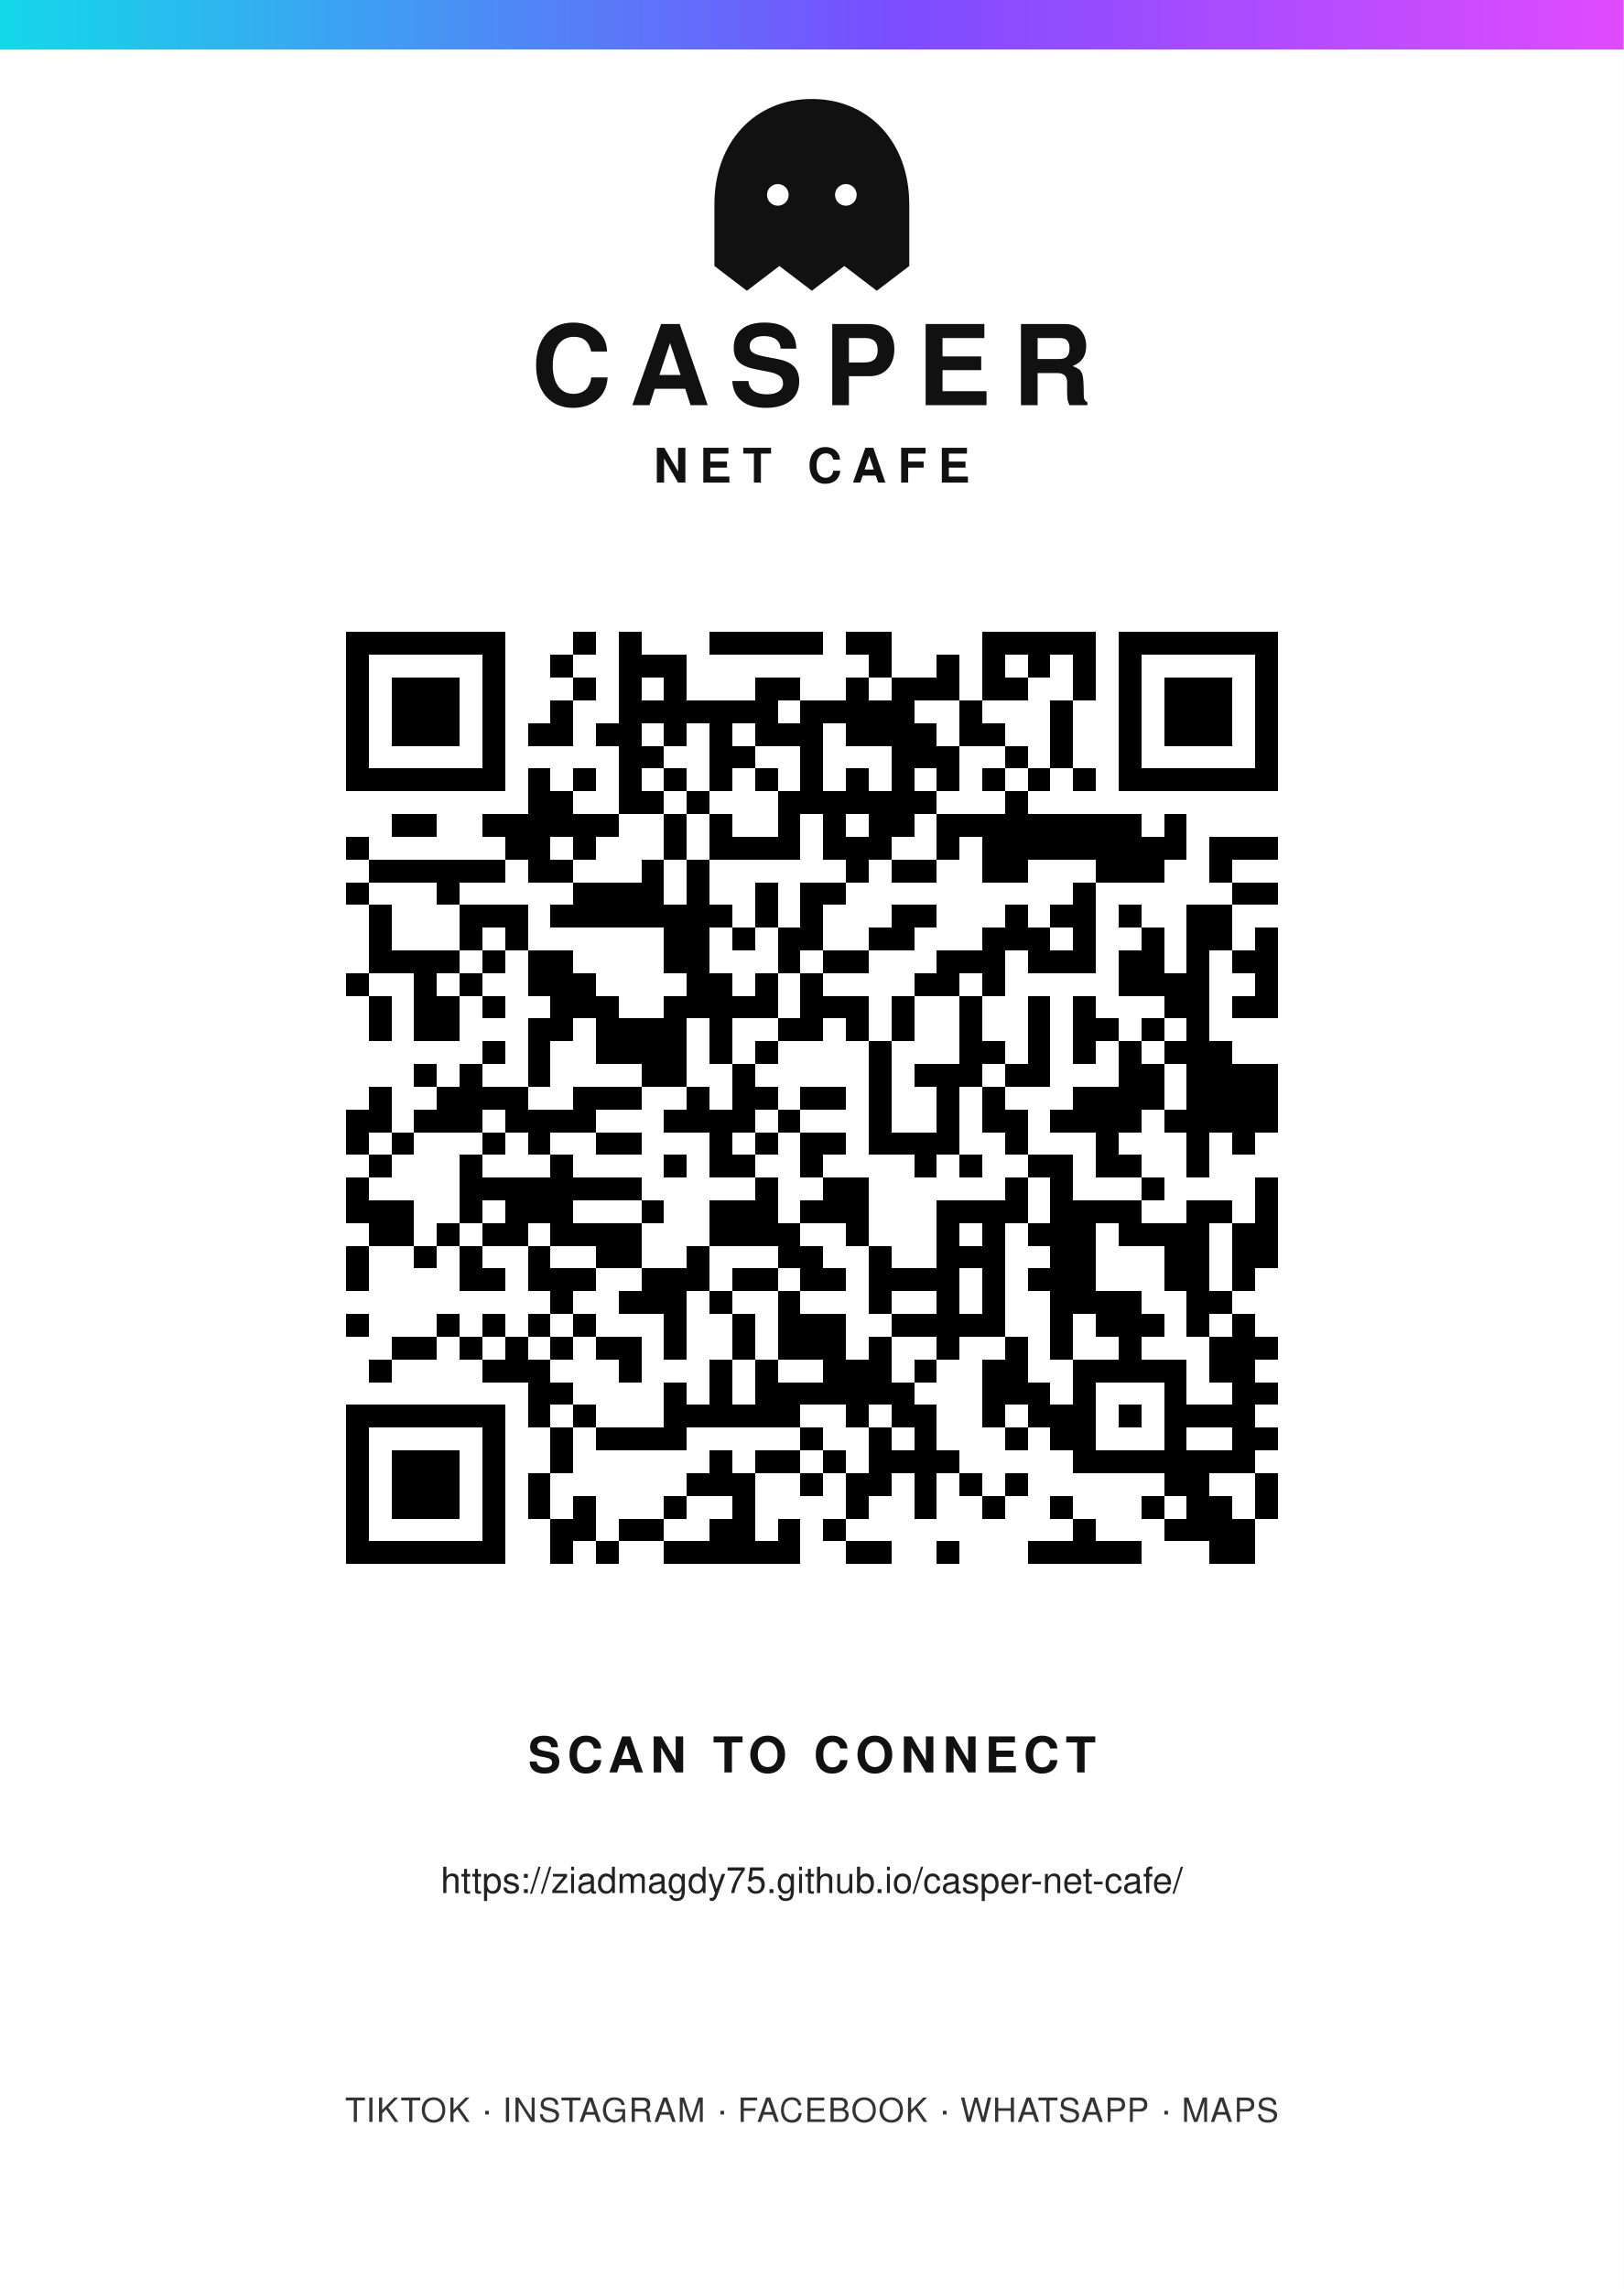
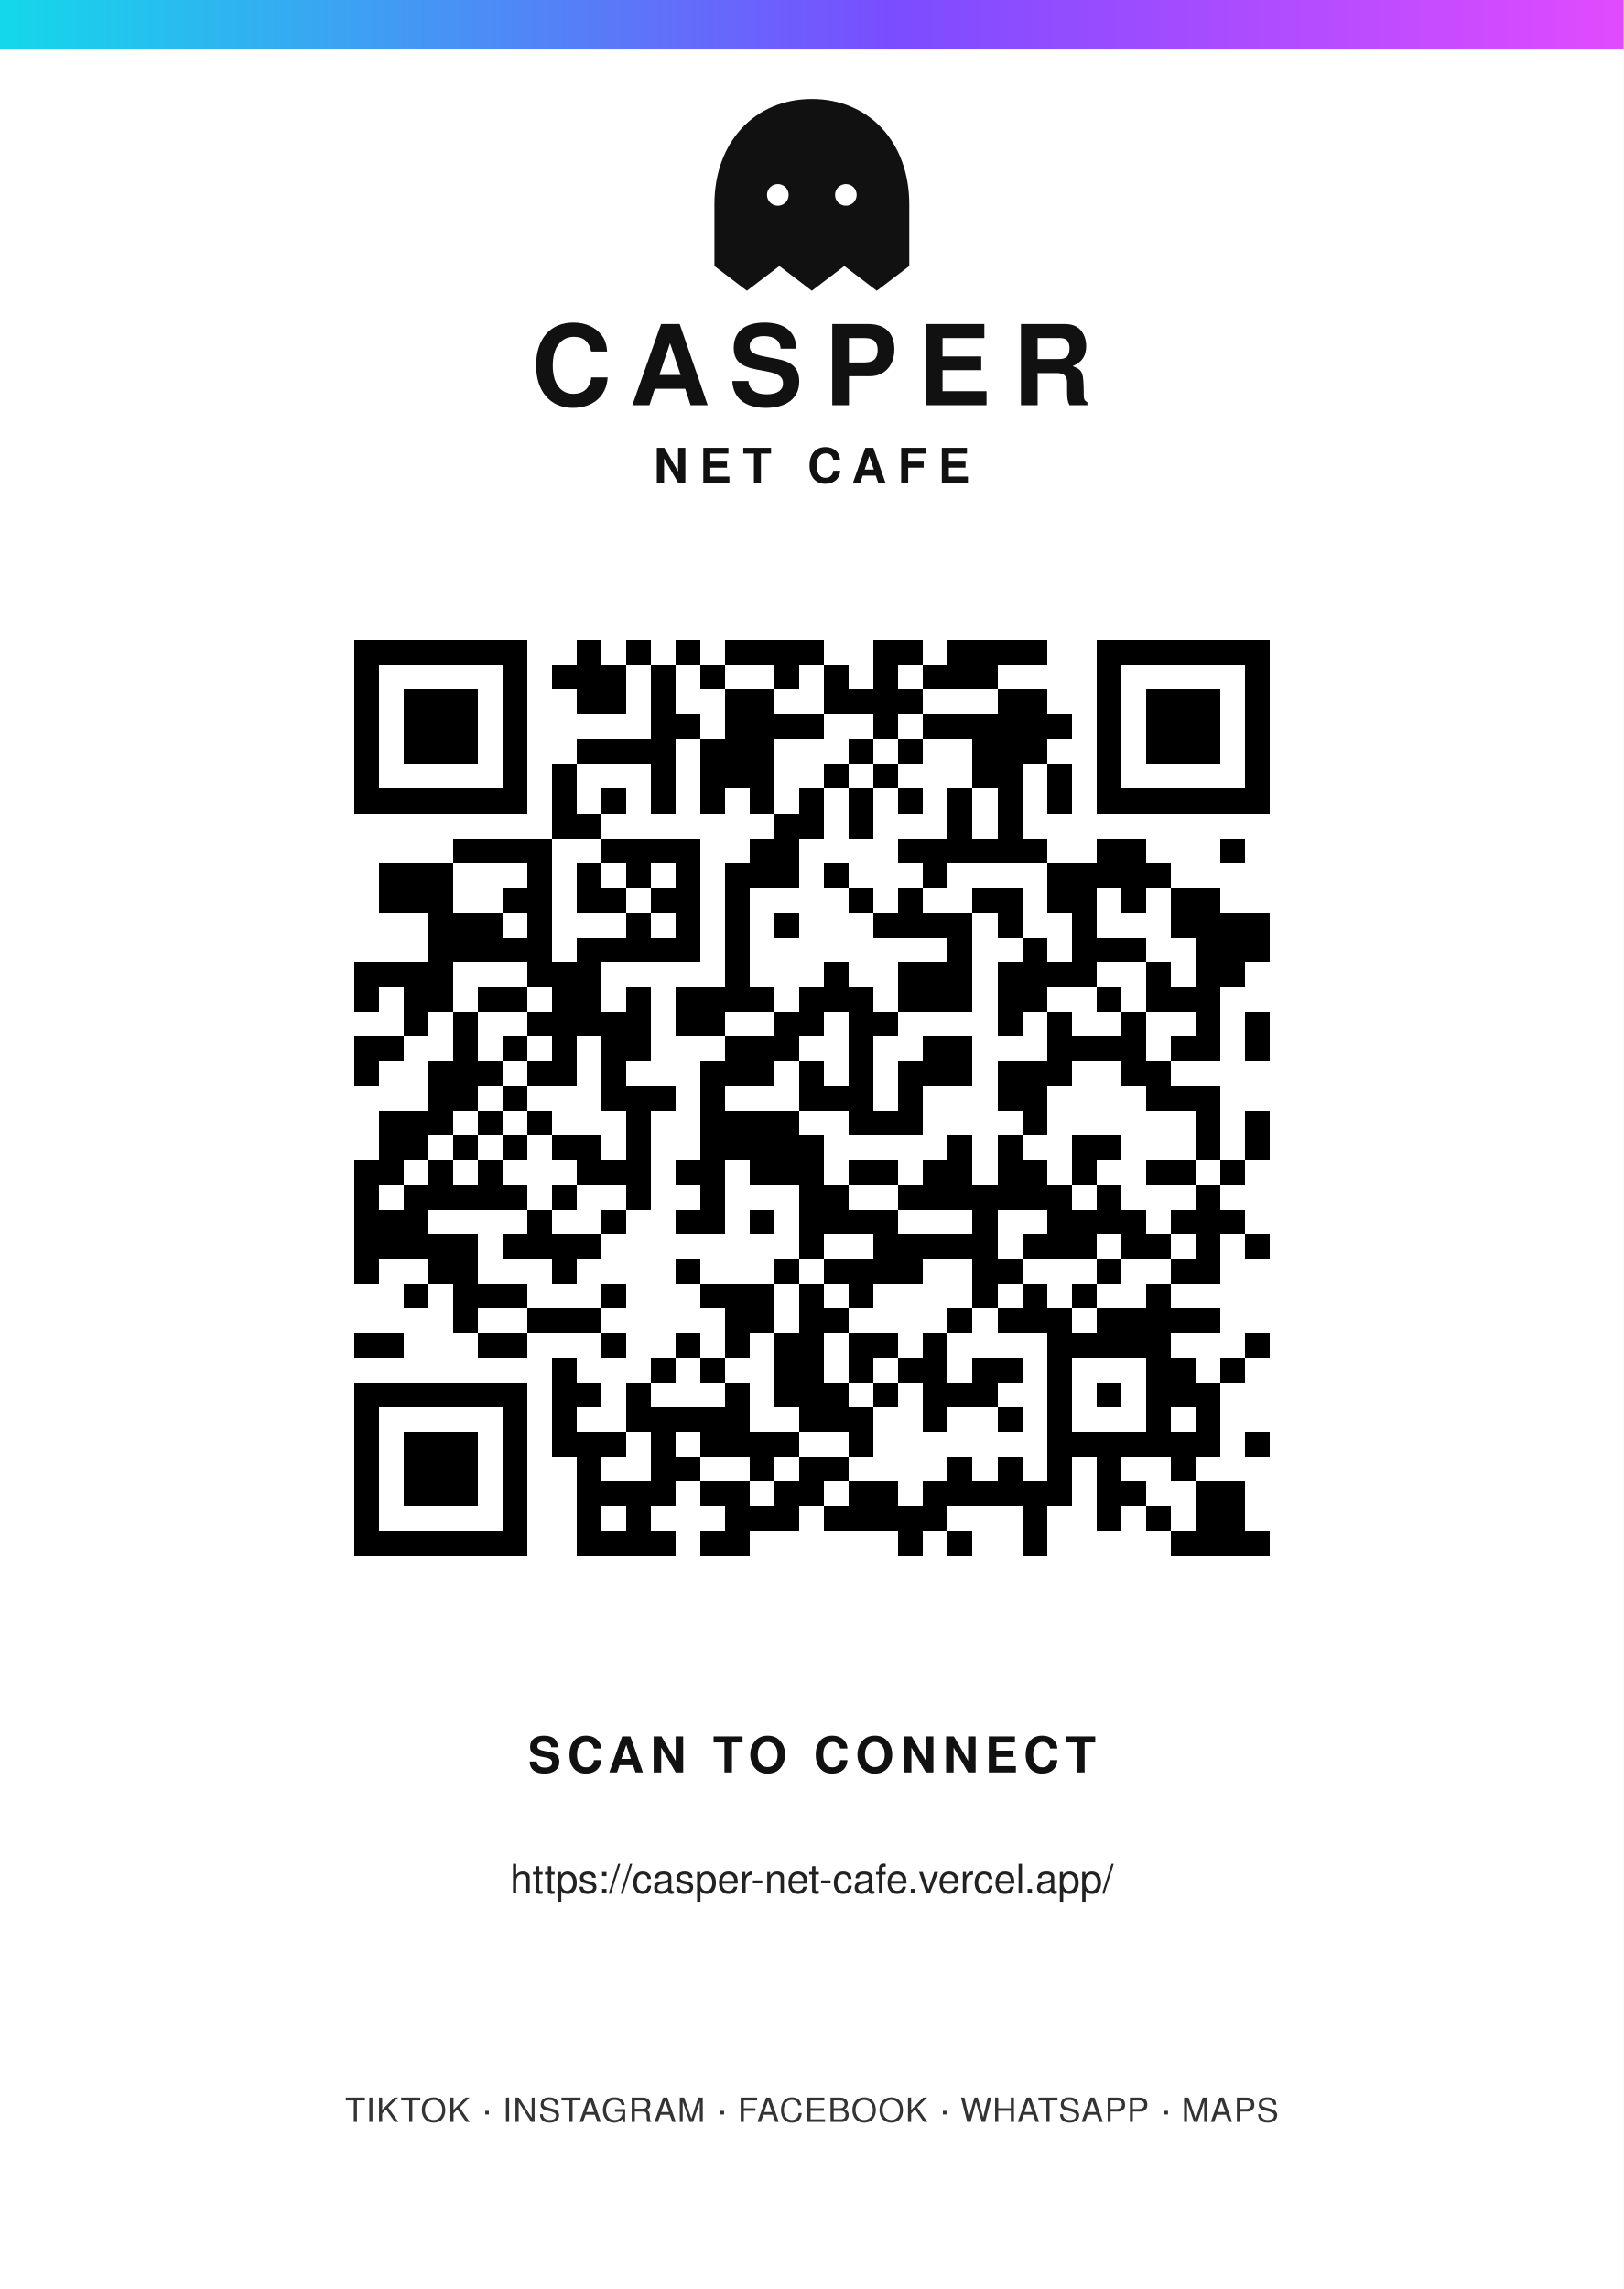
<svg xmlns="http://www.w3.org/2000/svg" width="105mm" height="148mm" viewBox="0 0 105 148" role="img">
  <rect width="105" height="148" fill="#ffffff" />
  <defs>
    <linearGradient id="bar" x1="0" y1="0" x2="1" y2="0">
      <stop stop-color="#14d8ea" />
      <stop offset="0.55" stop-color="#7a4dff" />
      <stop offset="1" stop-color="#e14bff" />
    </linearGradient>
  </defs>
  <rect width="105" height="3.2" fill="url(#bar)" />
  <path fill="#111111" d="M46.2 13.2C46.2 9.2 48.8 6.4 52.5 6.4s6.3 2.8 6.3 6.8V17.2l-2.1 1.6-2.1-1.6-2.1 1.6-2.1-1.6-2.1 1.6-2.1-1.6V13.2z" />
  <circle cx="50.3" cy="12.6" r="0.7" fill="#ffffff" />
  <circle cx="54.7" cy="12.6" r="0.7" fill="#ffffff" />
  <text x="52.5" y="26.2" text-anchor="middle" font-family="Segoe UI, Helvetica, Arial, sans-serif" font-size="7.2" font-weight="700" letter-spacing="1.35" fill="#111111">CASPER</text>
  <text x="52.5" y="31.2" text-anchor="middle" font-family="Segoe UI, Helvetica, Arial, sans-serif" font-size="3.1" font-weight="700" letter-spacing="0.72" fill="#111111">NET CAFE</text>
-   <svg x="16.5" y="35" width="72" height="72" viewBox="0 0 49 49" shape-rendering="crispEdges">
-     <rect width="49" height="49" fill="#ffffff" />
+   <svg x="16.5" y="35" width="72" height="72" viewBox="0 0 45 45" shape-rendering="crispEdges">
+     <rect width="45" height="45" fill="#ffffff" />
    <g fill="#000000">
      <rect x="4" y="4" width="7" height="1" />
-       <rect x="14" y="4" width="1" height="1" />
-       <rect x="16" y="4" width="1" height="1" />
-       <rect x="20" y="4" width="5" height="1" />
-       <rect x="26" y="4" width="2" height="1" />
-       <rect x="32" y="4" width="5" height="1" />
-       <rect x="38" y="4" width="7" height="1" />
+       <rect x="13" y="4" width="1" height="1" />
+       <rect x="15" y="4" width="1" height="1" />
+       <rect x="17" y="4" width="1" height="1" />
+       <rect x="19" y="4" width="4" height="1" />
+       <rect x="25" y="4" width="2" height="1" />
+       <rect x="28" y="4" width="4" height="1" />
+       <rect x="34" y="4" width="7" height="1" />
      <rect x="4" y="5" width="1" height="1" />
      <rect x="10" y="5" width="1" height="1" />
-       <rect x="13" y="5" width="1" height="1" />
-       <rect x="16" y="5" width="3" height="1" />
-       <rect x="27" y="5" width="1" height="1" />
-       <rect x="30" y="5" width="1" height="1" />
-       <rect x="32" y="5" width="1" height="1" />
+       <rect x="12" y="5" width="3" height="1" />
+       <rect x="16" y="5" width="1" height="1" />
+       <rect x="18" y="5" width="1" height="1" />
+       <rect x="21" y="5" width="1" height="1" />
+       <rect x="23" y="5" width="1" height="1" />
+       <rect x="25" y="5" width="1" height="1" />
+       <rect x="27" y="5" width="3" height="1" />
      <rect x="34" y="5" width="1" height="1" />
-       <rect x="36" y="5" width="1" height="1" />
-       <rect x="38" y="5" width="1" height="1" />
-       <rect x="44" y="5" width="1" height="1" />
+       <rect x="40" y="5" width="1" height="1" />
      <rect x="4" y="6" width="1" height="1" />
      <rect x="6" y="6" width="3" height="1" />
      <rect x="10" y="6" width="1" height="1" />
-       <rect x="14" y="6" width="1" height="1" />
+       <rect x="13" y="6" width="2" height="1" />
      <rect x="16" y="6" width="1" height="1" />
-       <rect x="18" y="6" width="1" height="1" />
-       <rect x="22" y="6" width="2" height="1" />
-       <rect x="26" y="6" width="1" height="1" />
-       <rect x="28" y="6" width="3" height="1" />
-       <rect x="32" y="6" width="2" height="1" />
-       <rect x="36" y="6" width="1" height="1" />
-       <rect x="38" y="6" width="1" height="1" />
-       <rect x="40" y="6" width="3" height="1" />
-       <rect x="44" y="6" width="1" height="1" />
+       <rect x="19" y="6" width="2" height="1" />
+       <rect x="23" y="6" width="4" height="1" />
+       <rect x="30" y="6" width="2" height="1" />
+       <rect x="34" y="6" width="1" height="1" />
+       <rect x="36" y="6" width="3" height="1" />
+       <rect x="40" y="6" width="1" height="1" />
      <rect x="4" y="7" width="1" height="1" />
      <rect x="6" y="7" width="3" height="1" />
      <rect x="10" y="7" width="1" height="1" />
-       <rect x="13" y="7" width="1" height="1" />
-       <rect x="16" y="7" width="7" height="1" />
-       <rect x="24" y="7" width="5" height="1" />
-       <rect x="31" y="7" width="1" height="1" />
-       <rect x="35" y="7" width="1" height="1" />
-       <rect x="38" y="7" width="1" height="1" />
-       <rect x="40" y="7" width="3" height="1" />
-       <rect x="44" y="7" width="1" height="1" />
+       <rect x="16" y="7" width="2" height="1" />
+       <rect x="19" y="7" width="4" height="1" />
+       <rect x="25" y="7" width="1" height="1" />
+       <rect x="27" y="7" width="6" height="1" />
+       <rect x="34" y="7" width="1" height="1" />
+       <rect x="36" y="7" width="3" height="1" />
+       <rect x="40" y="7" width="1" height="1" />
      <rect x="4" y="8" width="1" height="1" />
      <rect x="6" y="8" width="3" height="1" />
      <rect x="10" y="8" width="1" height="1" />
-       <rect x="12" y="8" width="2" height="1" />
-       <rect x="15" y="8" width="2" height="1" />
-       <rect x="18" y="8" width="1" height="1" />
-       <rect x="20" y="8" width="1" height="1" />
-       <rect x="22" y="8" width="3" height="1" />
-       <rect x="26" y="8" width="4" height="1" />
-       <rect x="31" y="8" width="2" height="1" />
-       <rect x="35" y="8" width="1" height="1" />
-       <rect x="38" y="8" width="1" height="1" />
-       <rect x="40" y="8" width="3" height="1" />
-       <rect x="44" y="8" width="1" height="1" />
+       <rect x="13" y="8" width="4" height="1" />
+       <rect x="18" y="8" width="3" height="1" />
+       <rect x="24" y="8" width="1" height="1" />
+       <rect x="26" y="8" width="1" height="1" />
+       <rect x="29" y="8" width="3" height="1" />
+       <rect x="34" y="8" width="1" height="1" />
+       <rect x="36" y="8" width="3" height="1" />
+       <rect x="40" y="8" width="1" height="1" />
      <rect x="4" y="9" width="1" height="1" />
      <rect x="10" y="9" width="1" height="1" />
-       <rect x="16" y="9" width="2" height="1" />
-       <rect x="20" y="9" width="2" height="1" />
-       <rect x="24" y="9" width="1" height="1" />
-       <rect x="28" y="9" width="3" height="1" />
-       <rect x="33" y="9" width="1" height="1" />
-       <rect x="35" y="9" width="1" height="1" />
-       <rect x="38" y="9" width="1" height="1" />
-       <rect x="44" y="9" width="1" height="1" />
+       <rect x="12" y="9" width="1" height="1" />
+       <rect x="16" y="9" width="1" height="1" />
+       <rect x="18" y="9" width="3" height="1" />
+       <rect x="23" y="9" width="1" height="1" />
+       <rect x="25" y="9" width="1" height="1" />
+       <rect x="29" y="9" width="2" height="1" />
+       <rect x="32" y="9" width="1" height="1" />
+       <rect x="34" y="9" width="1" height="1" />
+       <rect x="40" y="9" width="1" height="1" />
      <rect x="4" y="10" width="7" height="1" />
      <rect x="12" y="10" width="1" height="1" />
      <rect x="14" y="10" width="1" height="1" />
      <rect x="16" y="10" width="1" height="1" />
      <rect x="18" y="10" width="1" height="1" />
      <rect x="20" y="10" width="1" height="1" />
      <rect x="22" y="10" width="1" height="1" />
      <rect x="24" y="10" width="1" height="1" />
      <rect x="26" y="10" width="1" height="1" />
      <rect x="28" y="10" width="1" height="1" />
      <rect x="30" y="10" width="1" height="1" />
      <rect x="32" y="10" width="1" height="1" />
-       <rect x="34" y="10" width="1" height="1" />
-       <rect x="36" y="10" width="1" height="1" />
-       <rect x="38" y="10" width="7" height="1" />
+       <rect x="34" y="10" width="7" height="1" />
      <rect x="12" y="11" width="2" height="1" />
-       <rect x="16" y="11" width="2" height="1" />
-       <rect x="19" y="11" width="1" height="1" />
-       <rect x="23" y="11" width="7" height="1" />
-       <rect x="33" y="11" width="1" height="1" />
-       <rect x="6" y="12" width="2" height="1" />
-       <rect x="10" y="12" width="6" height="1" />
-       <rect x="18" y="12" width="1" height="1" />
-       <rect x="20" y="12" width="1" height="1" />
-       <rect x="23" y="12" width="1" height="1" />
-       <rect x="25" y="12" width="1" height="1" />
-       <rect x="27" y="12" width="2" height="1" />
-       <rect x="30" y="12" width="9" height="1" />
-       <rect x="40" y="12" width="1" height="1" />
-       <rect x="4" y="13" width="1" height="1" />
-       <rect x="11" y="13" width="2" height="1" />
-       <rect x="14" y="13" width="1" height="1" />
-       <rect x="18" y="13" width="1" height="1" />
-       <rect x="20" y="13" width="4" height="1" />
-       <rect x="25" y="13" width="3" height="1" />
-       <rect x="30" y="13" width="1" height="1" />
-       <rect x="32" y="13" width="9" height="1" />
-       <rect x="42" y="13" width="3" height="1" />
-       <rect x="5" y="14" width="6" height="1" />
-       <rect x="12" y="14" width="2" height="1" />
-       <rect x="17" y="14" width="1" height="1" />
+       <rect x="21" y="11" width="2" height="1" />
+       <rect x="24" y="11" width="1" height="1" />
+       <rect x="28" y="11" width="1" height="1" />
+       <rect x="30" y="11" width="1" height="1" />
+       <rect x="8" y="12" width="4" height="1" />
+       <rect x="14" y="12" width="4" height="1" />
+       <rect x="20" y="12" width="2" height="1" />
+       <rect x="26" y="12" width="6" height="1" />
+       <rect x="34" y="12" width="2" height="1" />
+       <rect x="39" y="12" width="1" height="1" />
+       <rect x="5" y="13" width="3" height="1" />
+       <rect x="11" y="13" width="1" height="1" />
+       <rect x="13" y="13" width="1" height="1" />
+       <rect x="15" y="13" width="1" height="1" />
+       <rect x="17" y="13" width="1" height="1" />
+       <rect x="19" y="13" width="3" height="1" />
+       <rect x="23" y="13" width="1" height="1" />
+       <rect x="27" y="13" width="1" height="1" />
+       <rect x="32" y="13" width="5" height="1" />
+       <rect x="5" y="14" width="3" height="1" />
+       <rect x="10" y="14" width="2" height="1" />
+       <rect x="13" y="14" width="2" height="1" />
+       <rect x="16" y="14" width="2" height="1" />
      <rect x="19" y="14" width="1" height="1" />
+       <rect x="24" y="14" width="1" height="1" />
      <rect x="26" y="14" width="1" height="1" />
-       <rect x="28" y="14" width="2" height="1" />
+       <rect x="29" y="14" width="2" height="1" />
      <rect x="32" y="14" width="2" height="1" />
-       <rect x="37" y="14" width="3" height="1" />
-       <rect x="42" y="14" width="1" height="1" />
-       <rect x="4" y="15" width="1" height="1" />
-       <rect x="8" y="15" width="1" height="1" />
-       <rect x="14" y="15" width="4" height="1" />
+       <rect x="35" y="14" width="1" height="1" />
+       <rect x="37" y="14" width="2" height="1" />
+       <rect x="7" y="15" width="3" height="1" />
+       <rect x="11" y="15" width="1" height="1" />
+       <rect x="15" y="15" width="1" height="1" />
+       <rect x="17" y="15" width="1" height="1" />
      <rect x="19" y="15" width="1" height="1" />
-       <rect x="22" y="15" width="1" height="1" />
-       <rect x="24" y="15" width="2" height="1" />
-       <rect x="36" y="15" width="1" height="1" />
-       <rect x="43" y="15" width="2" height="1" />
-       <rect x="5" y="16" width="1" height="1" />
-       <rect x="9" y="16" width="3" height="1" />
-       <rect x="13" y="16" width="8" height="1" />
-       <rect x="22" y="16" width="1" height="1" />
-       <rect x="24" y="16" width="1" height="1" />
-       <rect x="28" y="16" width="2" height="1" />
-       <rect x="33" y="16" width="1" height="1" />
-       <rect x="35" y="16" width="2" height="1" />
-       <rect x="38" y="16" width="1" height="1" />
-       <rect x="41" y="16" width="2" height="1" />
-       <rect x="5" y="17" width="1" height="1" />
-       <rect x="9" y="17" width="1" height="1" />
-       <rect x="11" y="17" width="1" height="1" />
-       <rect x="18" y="17" width="2" height="1" />
-       <rect x="21" y="17" width="1" height="1" />
-       <rect x="23" y="17" width="2" height="1" />
-       <rect x="27" y="17" width="2" height="1" />
-       <rect x="32" y="17" width="3" height="1" />
+       <rect x="21" y="15" width="1" height="1" />
+       <rect x="25" y="15" width="4" height="1" />
+       <rect x="30" y="15" width="1" height="1" />
+       <rect x="33" y="15" width="1" height="1" />
+       <rect x="37" y="15" width="4" height="1" />
+       <rect x="7" y="16" width="5" height="1" />
+       <rect x="13" y="16" width="5" height="1" />
+       <rect x="19" y="16" width="1" height="1" />
+       <rect x="28" y="16" width="1" height="1" />
+       <rect x="31" y="16" width="1" height="1" />
+       <rect x="33" y="16" width="3" height="1" />
+       <rect x="38" y="16" width="3" height="1" />
+       <rect x="4" y="17" width="4" height="1" />
+       <rect x="11" y="17" width="3" height="1" />
+       <rect x="19" y="17" width="1" height="1" />
+       <rect x="23" y="17" width="1" height="1" />
+       <rect x="26" y="17" width="3" height="1" />
+       <rect x="30" y="17" width="4" height="1" />
      <rect x="36" y="17" width="1" height="1" />
-       <rect x="39" y="17" width="1" height="1" />
-       <rect x="41" y="17" width="2" height="1" />
-       <rect x="44" y="17" width="1" height="1" />
-       <rect x="5" y="18" width="4" height="1" />
-       <rect x="10" y="18" width="1" height="1" />
+       <rect x="38" y="17" width="2" height="1" />
+       <rect x="4" y="18" width="1" height="1" />
+       <rect x="6" y="18" width="2" height="1" />
+       <rect x="9" y="18" width="2" height="1" />
      <rect x="12" y="18" width="2" height="1" />
-       <rect x="18" y="18" width="2" height="1" />
-       <rect x="23" y="18" width="1" height="1" />
-       <rect x="25" y="18" width="2" height="1" />
-       <rect x="30" y="18" width="3" height="1" />
-       <rect x="34" y="18" width="3" height="1" />
-       <rect x="38" y="18" width="2" height="1" />
-       <rect x="41" y="18" width="1" height="1" />
-       <rect x="43" y="18" width="2" height="1" />
-       <rect x="4" y="19" width="1" height="1" />
-       <rect x="7" y="19" width="1" height="1" />
-       <rect x="9" y="19" width="1" height="1" />
-       <rect x="12" y="19" width="3" height="1" />
-       <rect x="19" y="19" width="2" height="1" />
-       <rect x="22" y="19" width="1" height="1" />
-       <rect x="24" y="19" width="1" height="1" />
-       <rect x="29" y="19" width="2" height="1" />
+       <rect x="15" y="18" width="1" height="1" />
+       <rect x="17" y="18" width="4" height="1" />
+       <rect x="22" y="18" width="3" height="1" />
+       <rect x="26" y="18" width="3" height="1" />
+       <rect x="30" y="18" width="2" height="1" />
+       <rect x="34" y="18" width="1" height="1" />
+       <rect x="36" y="18" width="3" height="1" />
+       <rect x="6" y="19" width="1" height="1" />
+       <rect x="8" y="19" width="1" height="1" />
+       <rect x="11" y="19" width="5" height="1" />
+       <rect x="17" y="19" width="2" height="1" />
+       <rect x="21" y="19" width="2" height="1" />
+       <rect x="24" y="19" width="2" height="1" />
+       <rect x="30" y="19" width="1" height="1" />
      <rect x="32" y="19" width="1" height="1" />
-       <rect x="38" y="19" width="4" height="1" />
-       <rect x="44" y="19" width="1" height="1" />
-       <rect x="5" y="20" width="1" height="1" />
-       <rect x="7" y="20" width="2" height="1" />
+       <rect x="35" y="19" width="1" height="1" />
+       <rect x="38" y="19" width="1" height="1" />
+       <rect x="40" y="19" width="1" height="1" />
+       <rect x="4" y="20" width="2" height="1" />
+       <rect x="8" y="20" width="1" height="1" />
      <rect x="10" y="20" width="1" height="1" />
-       <rect x="13" y="20" width="3" height="1" />
-       <rect x="18" y="20" width="5" height="1" />
-       <rect x="24" y="20" width="3" height="1" />
-       <rect x="28" y="20" width="1" height="1" />
-       <rect x="31" y="20" width="1" height="1" />
-       <rect x="34" y="20" width="1" height="1" />
-       <rect x="36" y="20" width="1" height="1" />
-       <rect x="40" y="20" width="2" height="1" />
-       <rect x="43" y="20" width="2" height="1" />
-       <rect x="5" y="21" width="1" height="1" />
-       <rect x="7" y="21" width="2" height="1" />
-       <rect x="12" y="21" width="2" height="1" />
-       <rect x="15" y="21" width="4" height="1" />
-       <rect x="20" y="21" width="1" height="1" />
-       <rect x="23" y="21" width="2" height="1" />
-       <rect x="26" y="21" width="1" height="1" />
-       <rect x="28" y="21" width="1" height="1" />
-       <rect x="31" y="21" width="1" height="1" />
-       <rect x="34" y="21" width="1" height="1" />
-       <rect x="36" y="21" width="2" height="1" />
-       <rect x="39" y="21" width="1" height="1" />
-       <rect x="41" y="21" width="1" height="1" />
+       <rect x="12" y="20" width="1" height="1" />
+       <rect x="14" y="20" width="2" height="1" />
+       <rect x="19" y="20" width="3" height="1" />
+       <rect x="24" y="20" width="1" height="1" />
+       <rect x="27" y="20" width="2" height="1" />
+       <rect x="32" y="20" width="4" height="1" />
+       <rect x="37" y="20" width="2" height="1" />
+       <rect x="40" y="20" width="1" height="1" />
+       <rect x="4" y="21" width="1" height="1" />
+       <rect x="7" y="21" width="3" height="1" />
+       <rect x="11" y="21" width="2" height="1" />
+       <rect x="14" y="21" width="1" height="1" />
+       <rect x="18" y="21" width="3" height="1" />
+       <rect x="22" y="21" width="1" height="1" />
+       <rect x="24" y="21" width="1" height="1" />
+       <rect x="26" y="21" width="3" height="1" />
+       <rect x="30" y="21" width="3" height="1" />
+       <rect x="35" y="21" width="2" height="1" />
+       <rect x="7" y="22" width="2" height="1" />
      <rect x="10" y="22" width="1" height="1" />
-       <rect x="12" y="22" width="1" height="1" />
-       <rect x="15" y="22" width="4" height="1" />
-       <rect x="20" y="22" width="1" height="1" />
-       <rect x="22" y="22" width="1" height="1" />
-       <rect x="27" y="22" width="1" height="1" />
-       <rect x="31" y="22" width="2" height="1" />
-       <rect x="34" y="22" width="1" height="1" />
-       <rect x="36" y="22" width="1" height="1" />
-       <rect x="38" y="22" width="1" height="1" />
-       <rect x="40" y="22" width="3" height="1" />
-       <rect x="7" y="23" width="1" height="1" />
+       <rect x="14" y="22" width="3" height="1" />
+       <rect x="18" y="22" width="1" height="1" />
+       <rect x="22" y="22" width="3" height="1" />
+       <rect x="26" y="22" width="1" height="1" />
+       <rect x="30" y="22" width="2" height="1" />
+       <rect x="36" y="22" width="3" height="1" />
+       <rect x="5" y="23" width="3" height="1" />
      <rect x="9" y="23" width="1" height="1" />
-       <rect x="12" y="23" width="1" height="1" />
-       <rect x="17" y="23" width="2" height="1" />
-       <rect x="21" y="23" width="1" height="1" />
-       <rect x="27" y="23" width="1" height="1" />
-       <rect x="29" y="23" width="3" height="1" />
-       <rect x="33" y="23" width="2" height="1" />
-       <rect x="38" y="23" width="2" height="1" />
-       <rect x="41" y="23" width="4" height="1" />
-       <rect x="5" y="24" width="1" height="1" />
-       <rect x="8" y="24" width="4" height="1" />
-       <rect x="14" y="24" width="3" height="1" />
-       <rect x="19" y="24" width="1" height="1" />
-       <rect x="21" y="24" width="2" height="1" />
-       <rect x="24" y="24" width="2" height="1" />
-       <rect x="27" y="24" width="1" height="1" />
+       <rect x="11" y="23" width="1" height="1" />
+       <rect x="15" y="23" width="1" height="1" />
+       <rect x="18" y="23" width="4" height="1" />
+       <rect x="24" y="23" width="3" height="1" />
+       <rect x="31" y="23" width="1" height="1" />
+       <rect x="38" y="23" width="1" height="1" />
+       <rect x="40" y="23" width="1" height="1" />
+       <rect x="5" y="24" width="2" height="1" />
+       <rect x="8" y="24" width="1" height="1" />
+       <rect x="10" y="24" width="1" height="1" />
+       <rect x="12" y="24" width="2" height="1" />
+       <rect x="15" y="24" width="1" height="1" />
+       <rect x="18" y="24" width="5" height="1" />
+       <rect x="28" y="24" width="1" height="1" />
      <rect x="30" y="24" width="1" height="1" />
-       <rect x="32" y="24" width="1" height="1" />
-       <rect x="36" y="24" width="4" height="1" />
-       <rect x="41" y="24" width="4" height="1" />
+       <rect x="33" y="24" width="2" height="1" />
+       <rect x="38" y="24" width="1" height="1" />
+       <rect x="40" y="24" width="1" height="1" />
      <rect x="4" y="25" width="2" height="1" />
-       <rect x="7" y="25" width="3" height="1" />
-       <rect x="11" y="25" width="4" height="1" />
-       <rect x="18" y="25" width="4" height="1" />
-       <rect x="23" y="25" width="1" height="1" />
-       <rect x="27" y="25" width="1" height="1" />
-       <rect x="30" y="25" width="1" height="1" />
-       <rect x="32" y="25" width="2" height="1" />
-       <rect x="35" y="25" width="4" height="1" />
-       <rect x="40" y="25" width="5" height="1" />
+       <rect x="7" y="25" width="1" height="1" />
+       <rect x="9" y="25" width="1" height="1" />
+       <rect x="13" y="25" width="3" height="1" />
+       <rect x="17" y="25" width="2" height="1" />
+       <rect x="20" y="25" width="3" height="1" />
+       <rect x="24" y="25" width="2" height="1" />
+       <rect x="27" y="25" width="2" height="1" />
+       <rect x="30" y="25" width="2" height="1" />
+       <rect x="33" y="25" width="1" height="1" />
+       <rect x="36" y="25" width="2" height="1" />
+       <rect x="39" y="25" width="1" height="1" />
      <rect x="4" y="26" width="1" height="1" />
-       <rect x="6" y="26" width="1" height="1" />
-       <rect x="10" y="26" width="1" height="1" />
+       <rect x="6" y="26" width="5" height="1" />
      <rect x="12" y="26" width="1" height="1" />
-       <rect x="15" y="26" width="2" height="1" />
-       <rect x="20" y="26" width="1" height="1" />
-       <rect x="22" y="26" width="1" height="1" />
-       <rect x="24" y="26" width="2" height="1" />
-       <rect x="27" y="26" width="4" height="1" />
-       <rect x="33" y="26" width="1" height="1" />
-       <rect x="37" y="26" width="1" height="1" />
-       <rect x="41" y="26" width="1" height="1" />
-       <rect x="43" y="26" width="1" height="1" />
-       <rect x="5" y="27" width="1" height="1" />
-       <rect x="9" y="27" width="1" height="1" />
-       <rect x="13" y="27" width="1" height="1" />
-       <rect x="18" y="27" width="1" height="1" />
-       <rect x="20" y="27" width="2" height="1" />
-       <rect x="24" y="27" width="1" height="1" />
+       <rect x="15" y="26" width="1" height="1" />
+       <rect x="18" y="26" width="1" height="1" />
+       <rect x="22" y="26" width="2" height="1" />
+       <rect x="26" y="26" width="7" height="1" />
+       <rect x="34" y="26" width="1" height="1" />
+       <rect x="38" y="26" width="1" height="1" />
+       <rect x="4" y="27" width="3" height="1" />
+       <rect x="11" y="27" width="1" height="1" />
+       <rect x="14" y="27" width="1" height="1" />
+       <rect x="17" y="27" width="2" height="1" />
+       <rect x="20" y="27" width="1" height="1" />
+       <rect x="22" y="27" width="4" height="1" />
      <rect x="29" y="27" width="1" height="1" />
-       <rect x="31" y="27" width="1" height="1" />
-       <rect x="34" y="27" width="2" height="1" />
-       <rect x="37" y="27" width="2" height="1" />
-       <rect x="41" y="27" width="1" height="1" />
-       <rect x="4" y="28" width="1" height="1" />
-       <rect x="9" y="28" width="8" height="1" />
+       <rect x="32" y="27" width="4" height="1" />
+       <rect x="37" y="27" width="3" height="1" />
+       <rect x="4" y="28" width="5" height="1" />
+       <rect x="10" y="28" width="4" height="1" />
      <rect x="22" y="28" width="1" height="1" />
-       <rect x="25" y="28" width="2" height="1" />
-       <rect x="33" y="28" width="1" height="1" />
-       <rect x="35" y="28" width="1" height="1" />
-       <rect x="39" y="28" width="1" height="1" />
-       <rect x="44" y="28" width="1" height="1" />
-       <rect x="4" y="29" width="3" height="1" />
-       <rect x="9" y="29" width="1" height="1" />
-       <rect x="11" y="29" width="3" height="1" />
+       <rect x="25" y="28" width="5" height="1" />
+       <rect x="31" y="28" width="3" height="1" />
+       <rect x="35" y="28" width="2" height="1" />
+       <rect x="38" y="28" width="1" height="1" />
+       <rect x="40" y="28" width="1" height="1" />
+       <rect x="4" y="29" width="1" height="1" />
+       <rect x="7" y="29" width="2" height="1" />
+       <rect x="12" y="29" width="1" height="1" />
      <rect x="17" y="29" width="1" height="1" />
-       <rect x="20" y="29" width="3" height="1" />
-       <rect x="24" y="29" width="3" height="1" />
-       <rect x="30" y="29" width="4" height="1" />
-       <rect x="35" y="29" width="4" height="1" />
-       <rect x="41" y="29" width="2" height="1" />
-       <rect x="44" y="29" width="1" height="1" />
-       <rect x="5" y="30" width="2" height="1" />
-       <rect x="8" y="30" width="1" height="1" />
-       <rect x="10" y="30" width="2" height="1" />
-       <rect x="13" y="30" width="4" height="1" />
-       <rect x="20" y="30" width="4" height="1" />
-       <rect x="26" y="30" width="1" height="1" />
-       <rect x="30" y="30" width="1" height="1" />
-       <rect x="32" y="30" width="1" height="1" />
-       <rect x="34" y="30" width="3" height="1" />
-       <rect x="38" y="30" width="4" height="1" />
-       <rect x="43" y="30" width="2" height="1" />
-       <rect x="4" y="31" width="1" height="1" />
-       <rect x="7" y="31" width="1" height="1" />
-       <rect x="9" y="31" width="1" height="1" />
-       <rect x="12" y="31" width="1" height="1" />
-       <rect x="15" y="31" width="2" height="1" />
-       <rect x="19" y="31" width="1" height="1" />
-       <rect x="23" y="31" width="2" height="1" />
-       <rect x="27" y="31" width="1" height="1" />
+       <rect x="21" y="29" width="1" height="1" />
+       <rect x="23" y="29" width="4" height="1" />
+       <rect x="29" y="29" width="2" height="1" />
+       <rect x="34" y="29" width="1" height="1" />
+       <rect x="37" y="29" width="2" height="1" />
+       <rect x="6" y="30" width="1" height="1" />
+       <rect x="8" y="30" width="3" height="1" />
+       <rect x="14" y="30" width="1" height="1" />
+       <rect x="18" y="30" width="3" height="1" />
+       <rect x="22" y="30" width="1" height="1" />
+       <rect x="24" y="30" width="1" height="1" />
+       <rect x="29" y="30" width="1" height="1" />
+       <rect x="31" y="30" width="1" height="1" />
+       <rect x="33" y="30" width="1" height="1" />
+       <rect x="36" y="30" width="1" height="1" />
+       <rect x="8" y="31" width="1" height="1" />
+       <rect x="11" y="31" width="3" height="1" />
+       <rect x="19" y="31" width="2" height="1" />
+       <rect x="22" y="31" width="2" height="1" />
+       <rect x="28" y="31" width="1" height="1" />
      <rect x="30" y="31" width="3" height="1" />
-       <rect x="35" y="31" width="2" height="1" />
-       <rect x="40" y="31" width="2" height="1" />
-       <rect x="43" y="31" width="2" height="1" />
-       <rect x="4" y="32" width="1" height="1" />
+       <rect x="34" y="31" width="5" height="1" />
+       <rect x="4" y="32" width="2" height="1" />
      <rect x="9" y="32" width="2" height="1" />
-       <rect x="12" y="32" width="3" height="1" />
-       <rect x="17" y="32" width="3" height="1" />
+       <rect x="14" y="32" width="1" height="1" />
+       <rect x="17" y="32" width="1" height="1" />
+       <rect x="19" y="32" width="1" height="1" />
      <rect x="21" y="32" width="2" height="1" />
      <rect x="24" y="32" width="2" height="1" />
-       <rect x="27" y="32" width="4" height="1" />
-       <rect x="32" y="32" width="1" height="1" />
-       <rect x="34" y="32" width="3" height="1" />
-       <rect x="40" y="32" width="2" height="1" />
-       <rect x="43" y="32" width="1" height="1" />
-       <rect x="13" y="33" width="1" height="1" />
-       <rect x="16" y="33" width="3" height="1" />
-       <rect x="20" y="33" width="1" height="1" />
-       <rect x="23" y="33" width="1" height="1" />
-       <rect x="27" y="33" width="1" height="1" />
-       <rect x="30" y="33" width="1" height="1" />
+       <rect x="27" y="32" width="1" height="1" />
+       <rect x="32" y="32" width="5" height="1" />
+       <rect x="40" y="32" width="1" height="1" />
+       <rect x="12" y="33" width="1" height="1" />
+       <rect x="16" y="33" width="1" height="1" />
+       <rect x="18" y="33" width="1" height="1" />
+       <rect x="21" y="33" width="2" height="1" />
+       <rect x="24" y="33" width="1" height="1" />
+       <rect x="26" y="33" width="2" height="1" />
+       <rect x="29" y="33" width="2" height="1" />
      <rect x="32" y="33" width="1" height="1" />
-       <rect x="35" y="33" width="4" height="1" />
-       <rect x="41" y="33" width="2" height="1" />
-       <rect x="4" y="34" width="1" height="1" />
-       <rect x="8" y="34" width="1" height="1" />
-       <rect x="10" y="34" width="1" height="1" />
-       <rect x="12" y="34" width="1" height="1" />
-       <rect x="14" y="34" width="1" height="1" />
-       <rect x="18" y="34" width="1" height="1" />
-       <rect x="21" y="34" width="1" height="1" />
-       <rect x="23" y="34" width="3" height="1" />
-       <rect x="28" y="34" width="5" height="1" />
-       <rect x="35" y="34" width="1" height="1" />
-       <rect x="37" y="34" width="3" height="1" />
-       <rect x="41" y="34" width="1" height="1" />
-       <rect x="43" y="34" width="1" height="1" />
-       <rect x="6" y="35" width="2" height="1" />
-       <rect x="9" y="35" width="1" height="1" />
-       <rect x="11" y="35" width="1" height="1" />
-       <rect x="13" y="35" width="1" height="1" />
-       <rect x="15" y="35" width="2" height="1" />
-       <rect x="18" y="35" width="1" height="1" />
-       <rect x="21" y="35" width="1" height="1" />
-       <rect x="23" y="35" width="3" height="1" />
+       <rect x="36" y="33" width="2" height="1" />
+       <rect x="39" y="33" width="1" height="1" />
+       <rect x="4" y="34" width="7" height="1" />
+       <rect x="12" y="34" width="2" height="1" />
+       <rect x="15" y="34" width="1" height="1" />
+       <rect x="19" y="34" width="1" height="1" />
+       <rect x="21" y="34" width="3" height="1" />
+       <rect x="25" y="34" width="1" height="1" />
+       <rect x="27" y="34" width="3" height="1" />
+       <rect x="32" y="34" width="1" height="1" />
+       <rect x="34" y="34" width="1" height="1" />
+       <rect x="36" y="34" width="3" height="1" />
+       <rect x="4" y="35" width="1" height="1" />
+       <rect x="10" y="35" width="1" height="1" />
+       <rect x="12" y="35" width="1" height="1" />
+       <rect x="15" y="35" width="5" height="1" />
+       <rect x="22" y="35" width="3" height="1" />
      <rect x="27" y="35" width="1" height="1" />
      <rect x="30" y="35" width="1" height="1" />
-       <rect x="33" y="35" width="1" height="1" />
-       <rect x="35" y="35" width="1" height="1" />
+       <rect x="32" y="35" width="1" height="1" />
+       <rect x="36" y="35" width="1" height="1" />
      <rect x="38" y="35" width="1" height="1" />
-       <rect x="42" y="35" width="3" height="1" />
-       <rect x="5" y="36" width="1" height="1" />
-       <rect x="10" y="36" width="3" height="1" />
+       <rect x="4" y="36" width="1" height="1" />
+       <rect x="6" y="36" width="3" height="1" />
+       <rect x="10" y="36" width="1" height="1" />
+       <rect x="12" y="36" width="3" height="1" />
      <rect x="16" y="36" width="1" height="1" />
-       <rect x="20" y="36" width="1" height="1" />
-       <rect x="22" y="36" width="1" height="1" />
-       <rect x="25" y="36" width="3" height="1" />
-       <rect x="29" y="36" width="1" height="1" />
-       <rect x="32" y="36" width="2" height="1" />
-       <rect x="36" y="36" width="5" height="1" />
-       <rect x="42" y="36" width="2" height="1" />
-       <rect x="12" y="37" width="2" height="1" />
-       <rect x="18" y="37" width="1" height="1" />
+       <rect x="18" y="36" width="4" height="1" />
+       <rect x="24" y="36" width="1" height="1" />
+       <rect x="32" y="36" width="7" height="1" />
+       <rect x="40" y="36" width="1" height="1" />
+       <rect x="4" y="37" width="1" height="1" />
+       <rect x="6" y="37" width="3" height="1" />
+       <rect x="10" y="37" width="1" height="1" />
+       <rect x="13" y="37" width="1" height="1" />
+       <rect x="16" y="37" width="2" height="1" />
      <rect x="20" y="37" width="1" height="1" />
-       <rect x="22" y="37" width="7" height="1" />
-       <rect x="32" y="37" width="3" height="1" />
-       <rect x="36" y="37" width="1" height="1" />
-       <rect x="40" y="37" width="1" height="1" />
-       <rect x="43" y="37" width="2" height="1" />
-       <rect x="4" y="38" width="7" height="1" />
-       <rect x="12" y="38" width="1" height="1" />
-       <rect x="14" y="38" width="1" height="1" />
-       <rect x="18" y="38" width="6" height="1" />
-       <rect x="26" y="38" width="1" height="1" />
-       <rect x="28" y="38" width="2" height="1" />
-       <rect x="32" y="38" width="1" height="1" />
-       <rect x="34" y="38" width="3" height="1" />
-       <rect x="38" y="38" width="1" height="1" />
-       <rect x="40" y="38" width="4" height="1" />
+       <rect x="22" y="37" width="2" height="1" />
+       <rect x="28" y="37" width="1" height="1" />
+       <rect x="30" y="37" width="1" height="1" />
+       <rect x="32" y="37" width="1" height="1" />
+       <rect x="34" y="37" width="1" height="1" />
+       <rect x="37" y="37" width="1" height="1" />
+       <rect x="4" y="38" width="1" height="1" />
+       <rect x="6" y="38" width="3" height="1" />
+       <rect x="10" y="38" width="1" height="1" />
+       <rect x="13" y="38" width="4" height="1" />
+       <rect x="18" y="38" width="2" height="1" />
+       <rect x="21" y="38" width="2" height="1" />
+       <rect x="24" y="38" width="2" height="1" />
+       <rect x="27" y="38" width="6" height="1" />
+       <rect x="34" y="38" width="2" height="1" />
+       <rect x="38" y="38" width="2" height="1" />
      <rect x="4" y="39" width="1" height="1" />
      <rect x="10" y="39" width="1" height="1" />
      <rect x="13" y="39" width="1" height="1" />
-       <rect x="15" y="39" width="4" height="1" />
-       <rect x="24" y="39" width="1" height="1" />
-       <rect x="27" y="39" width="1" height="1" />
-       <rect x="29" y="39" width="1" height="1" />
-       <rect x="33" y="39" width="1" height="1" />
-       <rect x="35" y="39" width="2" height="1" />
-       <rect x="40" y="39" width="1" height="1" />
-       <rect x="43" y="39" width="2" height="1" />
-       <rect x="4" y="40" width="1" height="1" />
-       <rect x="6" y="40" width="3" height="1" />
-       <rect x="10" y="40" width="1" height="1" />
-       <rect x="13" y="40" width="1" height="1" />
-       <rect x="20" y="40" width="1" height="1" />
-       <rect x="22" y="40" width="2" height="1" />
-       <rect x="25" y="40" width="1" height="1" />
-       <rect x="27" y="40" width="4" height="1" />
-       <rect x="36" y="40" width="8" height="1" />
-       <rect x="4" y="41" width="1" height="1" />
-       <rect x="6" y="41" width="3" height="1" />
-       <rect x="10" y="41" width="1" height="1" />
-       <rect x="12" y="41" width="1" height="1" />
-       <rect x="19" y="41" width="3" height="1" />
-       <rect x="24" y="41" width="1" height="1" />
-       <rect x="26" y="41" width="2" height="1" />
-       <rect x="29" y="41" width="1" height="1" />
-       <rect x="31" y="41" width="1" height="1" />
-       <rect x="33" y="41" width="1" height="1" />
-       <rect x="40" y="41" width="2" height="1" />
-       <rect x="44" y="41" width="1" height="1" />
-       <rect x="4" y="42" width="1" height="1" />
-       <rect x="6" y="42" width="3" height="1" />
-       <rect x="10" y="42" width="1" height="1" />
-       <rect x="12" y="42" width="1" height="1" />
-       <rect x="14" y="42" width="1" height="1" />
-       <rect x="18" y="42" width="1" height="1" />
-       <rect x="21" y="42" width="1" height="1" />
-       <rect x="26" y="42" width="1" height="1" />
-       <rect x="29" y="42" width="1" height="1" />
-       <rect x="32" y="42" width="1" height="1" />
-       <rect x="35" y="42" width="1" height="1" />
-       <rect x="39" y="42" width="1" height="1" />
-       <rect x="41" y="42" width="2" height="1" />
-       <rect x="44" y="42" width="1" height="1" />
-       <rect x="4" y="43" width="1" height="1" />
-       <rect x="10" y="43" width="1" height="1" />
-       <rect x="13" y="43" width="2" height="1" />
-       <rect x="16" y="43" width="2" height="1" />
-       <rect x="20" y="43" width="2" height="1" />
-       <rect x="23" y="43" width="1" height="1" />
-       <rect x="25" y="43" width="1" height="1" />
-       <rect x="36" y="43" width="1" height="1" />
-       <rect x="40" y="43" width="4" height="1" />
-       <rect x="4" y="44" width="7" height="1" />
-       <rect x="13" y="44" width="1" height="1" />
-       <rect x="15" y="44" width="1" height="1" />
-       <rect x="18" y="44" width="6" height="1" />
-       <rect x="26" y="44" width="2" height="1" />
-       <rect x="30" y="44" width="1" height="1" />
-       <rect x="34" y="44" width="5" height="1" />
-       <rect x="42" y="44" width="2" height="1" />
+       <rect x="15" y="39" width="1" height="1" />
+       <rect x="19" y="39" width="3" height="1" />
+       <rect x="23" y="39" width="5" height="1" />
+       <rect x="31" y="39" width="1" height="1" />
+       <rect x="34" y="39" width="1" height="1" />
+       <rect x="36" y="39" width="1" height="1" />
+       <rect x="38" y="39" width="2" height="1" />
+       <rect x="4" y="40" width="7" height="1" />
+       <rect x="13" y="40" width="4" height="1" />
+       <rect x="18" y="40" width="2" height="1" />
+       <rect x="26" y="40" width="1" height="1" />
+       <rect x="28" y="40" width="1" height="1" />
+       <rect x="31" y="40" width="1" height="1" />
+       <rect x="37" y="40" width="4" height="1" />
    </g>
  </svg>
  <text x="52.5" y="114.6" text-anchor="middle" font-family="Segoe UI, Helvetica, Arial, sans-serif" font-size="3.2" font-weight="700" letter-spacing="0.42" fill="#111111">SCAN TO CONNECT</text>
-   <text x="52.5" y="122.40" text-anchor="middle" font-family="Segoe UI, Helvetica, Arial, sans-serif" font-size="2.35" fill="#222222">https://ziadmagdy75.github.io/casper-net-cafe/</text>
+   <text x="52.5" y="122.40" text-anchor="middle" font-family="Segoe UI, Helvetica, Arial, sans-serif" font-size="2.6" fill="#222222">https://casper-net-cafe.vercel.app/</text>
  <text x="52.5" y="137.2" text-anchor="middle" font-family="Segoe UI, Helvetica, Arial, sans-serif" font-size="2.15" letter-spacing="0.08" fill="#333333">TIKTOK · INSTAGRAM · FACEBOOK · WHATSAPP · MAPS</text>
</svg>
